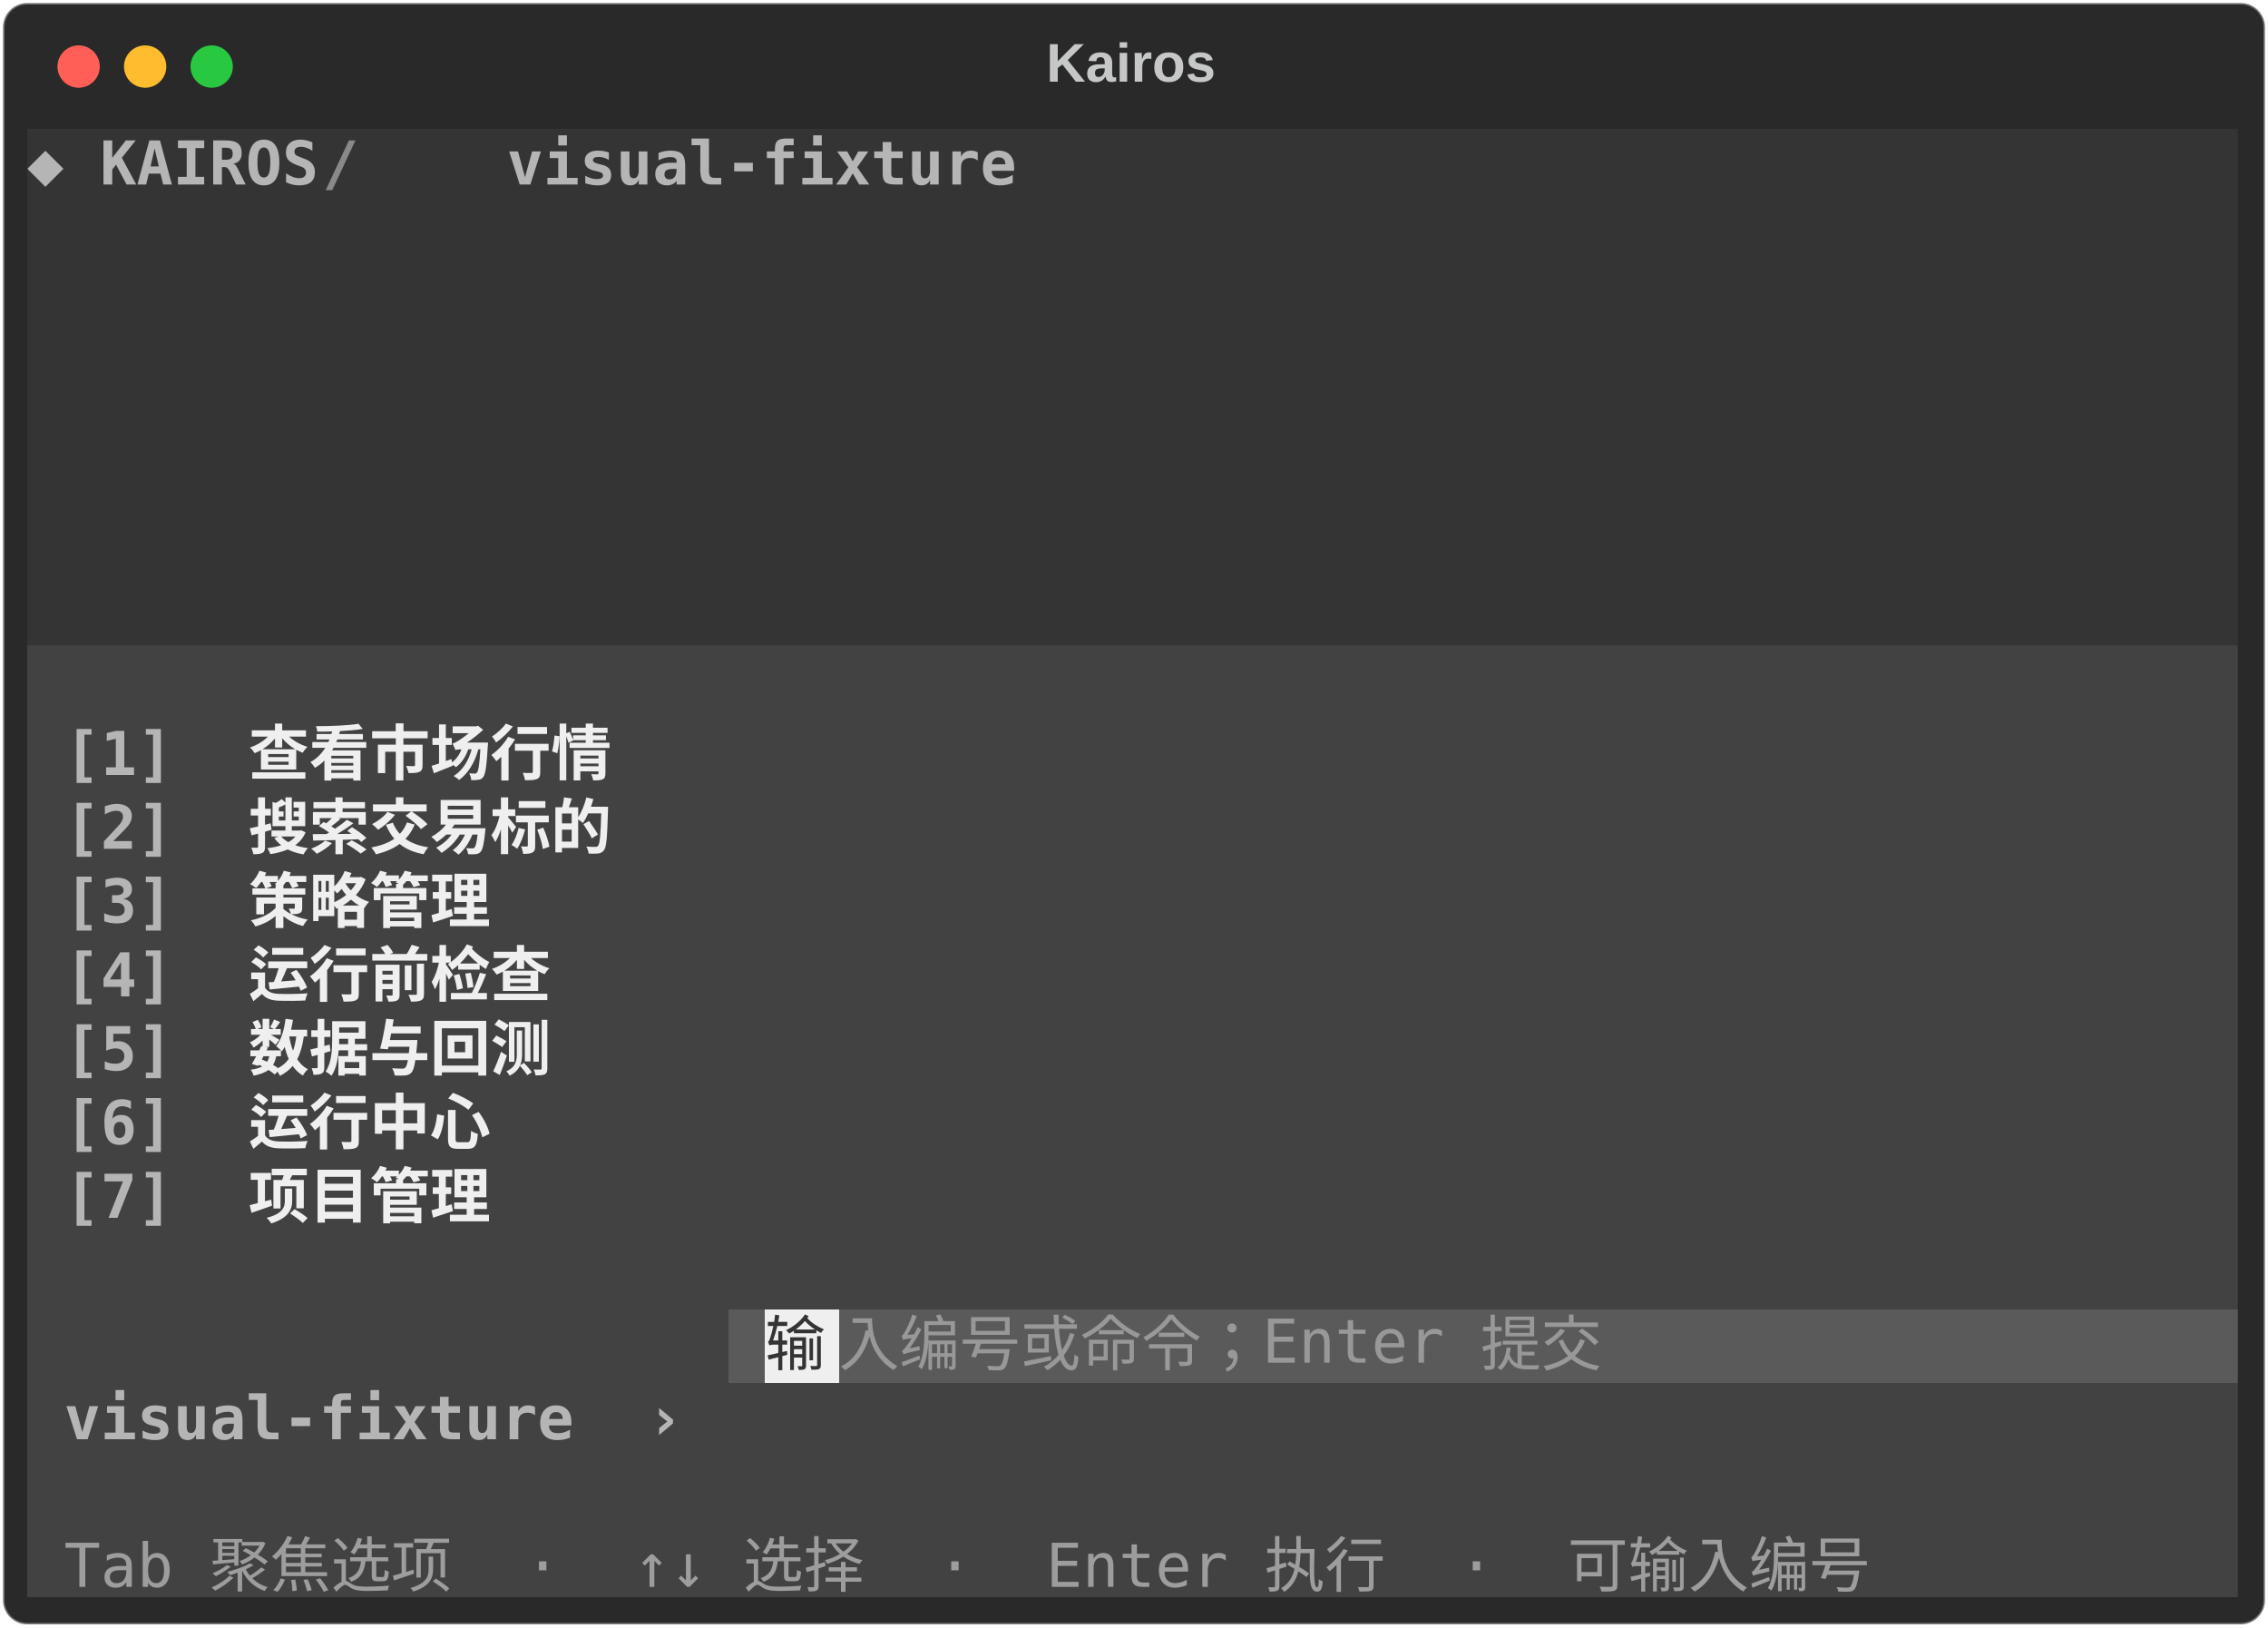
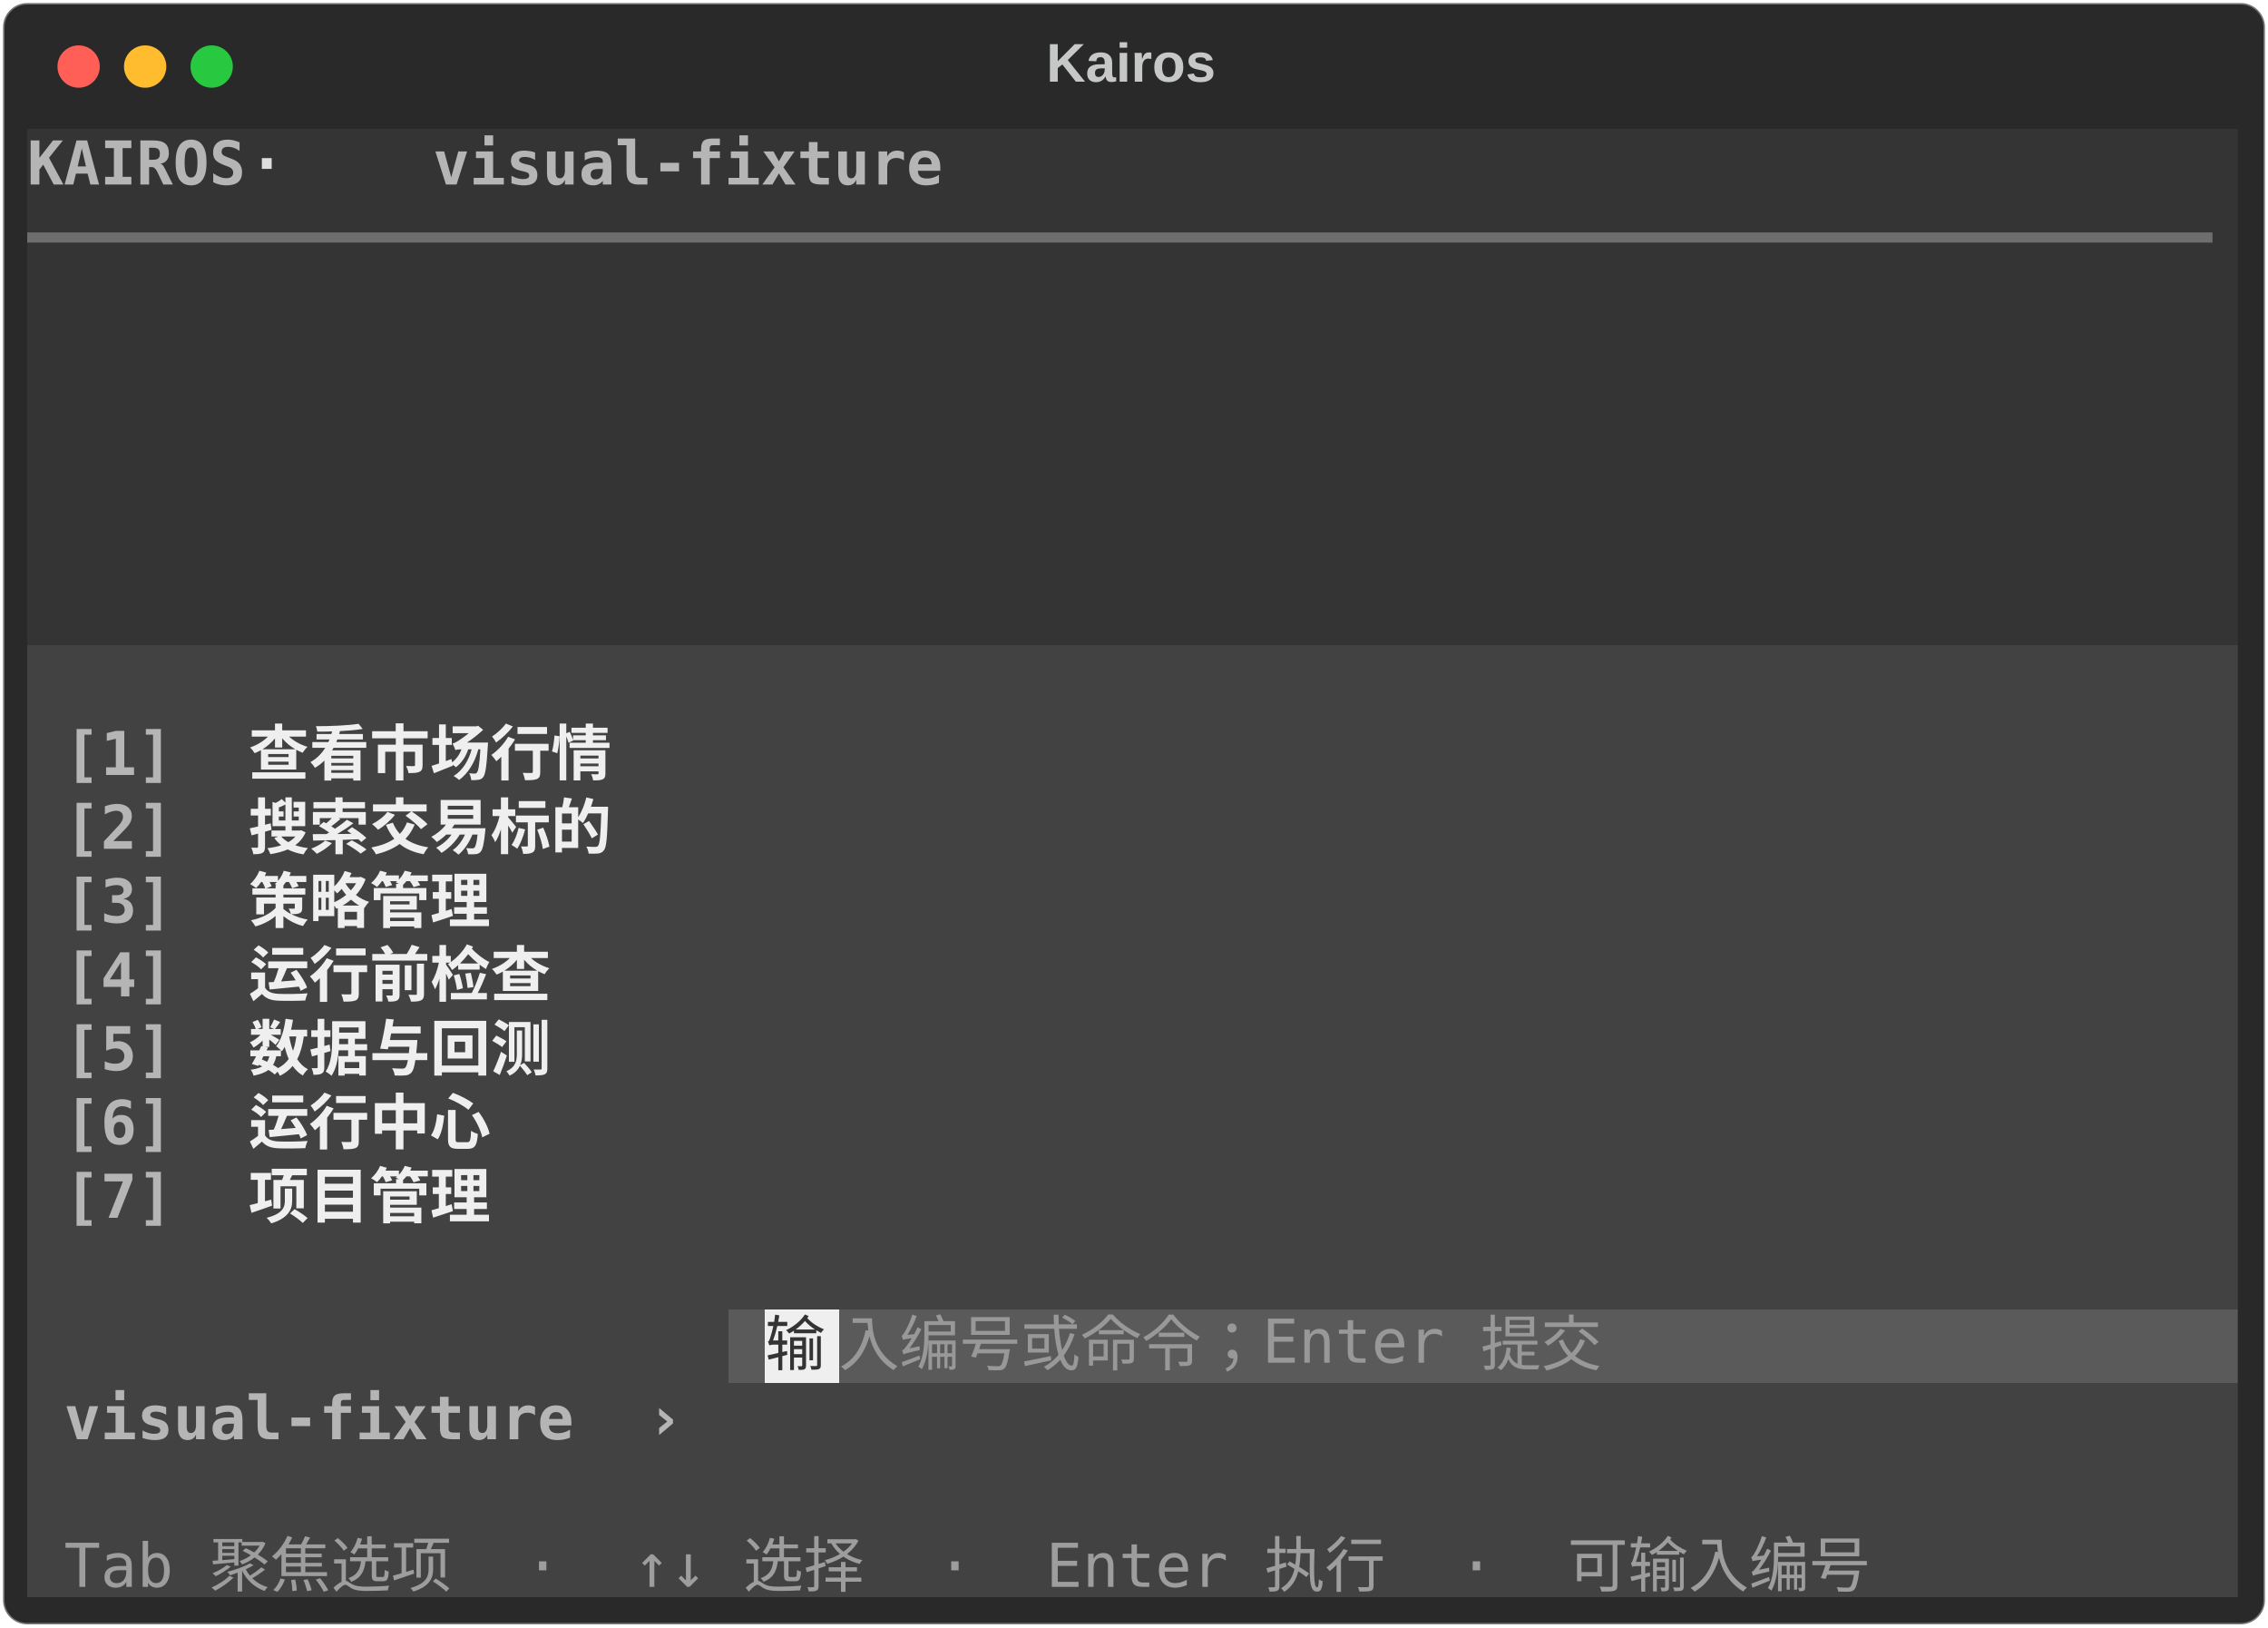
<svg xmlns="http://www.w3.org/2000/svg" class="rich-terminal" viewBox="0 0 750 538.0">
  <style>

    @font-face {
        font-family: "Fira Code";
        src: local("FiraCode-Regular"),
                url("https://cdnjs.cloudflare.com/ajax/libs/firacode/6.2.0/woff2/FiraCode-Regular.woff2") format("woff2"),
                url("https://cdnjs.cloudflare.com/ajax/libs/firacode/6.2.0/woff/FiraCode-Regular.woff") format("woff");
        font-style: normal;
        font-weight: 400;
    }
    @font-face {
        font-family: "Fira Code";
        src: local("FiraCode-Bold"),
                url("https://cdnjs.cloudflare.com/ajax/libs/firacode/6.2.0/woff2/FiraCode-Bold.woff2") format("woff2"),
                url("https://cdnjs.cloudflare.com/ajax/libs/firacode/6.2.0/woff/FiraCode-Bold.woff") format("woff");
        font-style: bold;
        font-weight: 700;
    }

    .terminal-matrix {
        font-family: Fira Code, monospace;
        font-size: 20px;
        line-height: 24.4px;
        font-variant-east-asian: full-width;
    }

    .terminal-title {
        font-size: 18px;
        font-weight: bold;
        font-family: arial;
    }

    .terminal-r1 { fill: #b5b5b5;font-weight: bold }
- .terminal-r2 { fill: #898989;font-weight: bold }
+ .terminal-r2 { fill: #dedede;font-weight: bold }
.terminal-r3 { fill: #c5c8c6 }
- .terminal-r4 { fill: #343434 }
+ .terminal-r4 { fill: #6e6e6e }
.terminal-r5 { fill: #efefef }
.terminal-r6 { fill: #efefef;font-weight: bold }
.terminal-r7 { fill: #424242 }
- .terminal-r8 { fill: #989898 }
- .terminal-r9 { fill: #9d9d9d }
+ .terminal-r8 { fill: #343434 }
+ .terminal-r9 { fill: #989898 }
+ .terminal-r10 { fill: #9d9d9d }
    </style>
  <defs>
    <clipPath id="terminal-clip-terminal">
      <rect x="0" y="0" width="731.0" height="487.0" />
    </clipPath>
    <clipPath id="terminal-line-0">
      <rect x="0" y="1.5" width="732" height="24.65" />
    </clipPath>
    <clipPath id="terminal-line-1">
      <rect x="0" y="25.9" width="732" height="24.65" />
    </clipPath>
    <clipPath id="terminal-line-2">
      <rect x="0" y="50.3" width="732" height="24.65" />
    </clipPath>
    <clipPath id="terminal-line-3">
      <rect x="0" y="74.7" width="732" height="24.65" />
    </clipPath>
    <clipPath id="terminal-line-4">
      <rect x="0" y="99.1" width="732" height="24.65" />
    </clipPath>
    <clipPath id="terminal-line-5">
      <rect x="0" y="123.5" width="732" height="24.65" />
    </clipPath>
    <clipPath id="terminal-line-6">
      <rect x="0" y="147.9" width="732" height="24.65" />
    </clipPath>
    <clipPath id="terminal-line-7">
      <rect x="0" y="172.3" width="732" height="24.65" />
    </clipPath>
    <clipPath id="terminal-line-8">
      <rect x="0" y="196.7" width="732" height="24.65" />
    </clipPath>
    <clipPath id="terminal-line-9">
      <rect x="0" y="221.1" width="732" height="24.65" />
    </clipPath>
    <clipPath id="terminal-line-10">
      <rect x="0" y="245.5" width="732" height="24.65" />
    </clipPath>
    <clipPath id="terminal-line-11">
      <rect x="0" y="269.9" width="732" height="24.65" />
    </clipPath>
    <clipPath id="terminal-line-12">
      <rect x="0" y="294.3" width="732" height="24.65" />
    </clipPath>
    <clipPath id="terminal-line-13">
      <rect x="0" y="318.7" width="732" height="24.65" />
    </clipPath>
    <clipPath id="terminal-line-14">
      <rect x="0" y="343.1" width="732" height="24.65" />
    </clipPath>
    <clipPath id="terminal-line-15">
      <rect x="0" y="367.5" width="732" height="24.65" />
    </clipPath>
    <clipPath id="terminal-line-16">
      <rect x="0" y="391.9" width="732" height="24.65" />
    </clipPath>
    <clipPath id="terminal-line-17">
      <rect x="0" y="416.3" width="732" height="24.65" />
    </clipPath>
    <clipPath id="terminal-line-18">
      <rect x="0" y="440.7" width="732" height="24.65" />
    </clipPath>
  </defs>
  <rect fill="#292929" stroke="rgba(255,255,255,0.35)" stroke-width="1" x="1" y="1" width="748" height="536" rx="8" />
  <text class="terminal-title" fill="#c5c8c6" text-anchor="middle" x="374" y="27">Kairos</text>
  <g transform="translate(26,22)">
    <circle cx="0" cy="0" r="7" fill="#ff5f57" />
    <circle cx="22" cy="0" r="7" fill="#febc2e" />
    <circle cx="44" cy="0" r="7" fill="#28c840" />
  </g>
  <g transform="translate(9, 41)" clip-path="url(#terminal-clip-terminal)">
-     <rect fill="#343434" x="0" y="1.5" width="97.6" height="24.65" shape-rendering="crispEdges" />
-     <rect fill="#343434" x="97.6" y="1.5" width="61" height="24.65" shape-rendering="crispEdges" />
-     <rect fill="#343434" x="158.6" y="1.5" width="170.8" height="24.65" shape-rendering="crispEdges" />
-     <rect fill="#343434" x="329.4" y="1.5" width="402.6" height="24.65" shape-rendering="crispEdges" />
+     <rect fill="#343434" x="0" y="1.5" width="73.2" height="24.65" shape-rendering="crispEdges" />
+     <rect fill="#343434" x="73.2" y="1.5" width="61" height="24.65" shape-rendering="crispEdges" />
+     <rect fill="#343434" x="134.2" y="1.5" width="170.8" height="24.65" shape-rendering="crispEdges" />
+     <rect fill="#343434" x="305" y="1.5" width="427" height="24.65" shape-rendering="crispEdges" />
    <rect fill="#343434" x="0" y="25.9" width="732" height="24.65" shape-rendering="crispEdges" />
    <rect fill="#343434" x="0" y="50.3" width="732" height="24.65" shape-rendering="crispEdges" />
    <rect fill="#343434" x="0" y="74.7" width="732" height="24.65" shape-rendering="crispEdges" />
    <rect fill="#343434" x="0" y="99.1" width="732" height="24.65" shape-rendering="crispEdges" />
    <rect fill="#343434" x="0" y="123.5" width="732" height="24.65" shape-rendering="crispEdges" />
    <rect fill="#343434" x="0" y="147.9" width="732" height="24.65" shape-rendering="crispEdges" />
    <rect fill="#424242" x="0" y="172.3" width="732" height="24.65" shape-rendering="crispEdges" />
    <rect fill="#424242" x="0" y="196.7" width="12.2" height="24.65" shape-rendering="crispEdges" />
    <rect fill="#424242" x="12.2" y="196.7" width="61" height="24.65" shape-rendering="crispEdges" />
    <rect fill="#424242" x="73.2" y="196.7" width="146.4" height="24.65" shape-rendering="crispEdges" />
    <rect fill="#424242" x="219.6" y="196.7" width="512.4" height="24.65" shape-rendering="crispEdges" />
    <rect fill="#424242" x="0" y="221.1" width="12.2" height="24.65" shape-rendering="crispEdges" />
    <rect fill="#424242" x="12.2" y="221.1" width="61" height="24.65" shape-rendering="crispEdges" />
    <rect fill="#424242" x="73.2" y="221.1" width="146.4" height="24.65" shape-rendering="crispEdges" />
    <rect fill="#424242" x="219.6" y="221.1" width="512.4" height="24.65" shape-rendering="crispEdges" />
    <rect fill="#424242" x="0" y="245.5" width="12.2" height="24.65" shape-rendering="crispEdges" />
    <rect fill="#424242" x="12.2" y="245.5" width="61" height="24.65" shape-rendering="crispEdges" />
    <rect fill="#424242" x="73.2" y="245.5" width="97.6" height="24.65" shape-rendering="crispEdges" />
    <rect fill="#424242" x="170.8" y="245.5" width="561.2" height="24.65" shape-rendering="crispEdges" />
    <rect fill="#424242" x="0" y="269.9" width="12.2" height="24.65" shape-rendering="crispEdges" />
    <rect fill="#424242" x="12.2" y="269.9" width="61" height="24.65" shape-rendering="crispEdges" />
    <rect fill="#424242" x="73.2" y="269.9" width="122" height="24.65" shape-rendering="crispEdges" />
    <rect fill="#424242" x="195.2" y="269.9" width="536.8" height="24.65" shape-rendering="crispEdges" />
    <rect fill="#424242" x="0" y="294.3" width="12.2" height="24.65" shape-rendering="crispEdges" />
    <rect fill="#424242" x="12.2" y="294.3" width="61" height="24.65" shape-rendering="crispEdges" />
    <rect fill="#424242" x="73.2" y="294.3" width="122" height="24.65" shape-rendering="crispEdges" />
    <rect fill="#424242" x="195.2" y="294.3" width="536.8" height="24.65" shape-rendering="crispEdges" />
    <rect fill="#424242" x="0" y="318.7" width="12.2" height="24.65" shape-rendering="crispEdges" />
    <rect fill="#424242" x="12.2" y="318.7" width="61" height="24.65" shape-rendering="crispEdges" />
    <rect fill="#424242" x="73.2" y="318.7" width="97.6" height="24.65" shape-rendering="crispEdges" />
    <rect fill="#424242" x="170.8" y="318.7" width="561.2" height="24.65" shape-rendering="crispEdges" />
    <rect fill="#424242" x="0" y="343.1" width="12.2" height="24.65" shape-rendering="crispEdges" />
    <rect fill="#424242" x="12.2" y="343.1" width="61" height="24.65" shape-rendering="crispEdges" />
    <rect fill="#424242" x="73.2" y="343.1" width="97.6" height="24.65" shape-rendering="crispEdges" />
    <rect fill="#424242" x="170.8" y="343.1" width="561.2" height="24.65" shape-rendering="crispEdges" />
    <rect fill="#424242" x="0" y="367.5" width="732" height="24.65" shape-rendering="crispEdges" />
    <rect fill="#424242" x="0" y="391.9" width="12.2" height="24.65" shape-rendering="crispEdges" />
    <rect fill="#424242" x="12.2" y="391.9" width="207.4" height="24.65" shape-rendering="crispEdges" />
    <rect fill="#424242" x="219.6" y="391.9" width="12.2" height="24.65" shape-rendering="crispEdges" />
    <rect fill="#5a5a5a" x="231.8" y="391.9" width="12.2" height="24.65" shape-rendering="crispEdges" />
    <rect fill="#efefef" x="244" y="391.9" width="24.4" height="24.65" shape-rendering="crispEdges" />
    <rect fill="#5a5a5a" x="268.4" y="391.9" width="292.8" height="24.65" shape-rendering="crispEdges" />
    <rect fill="#5a5a5a" x="561.2" y="391.9" width="158.6" height="24.65" shape-rendering="crispEdges" />
    <rect fill="#5a5a5a" x="719.8" y="391.9" width="12.2" height="24.65" shape-rendering="crispEdges" />
    <rect fill="#424242" x="0" y="416.3" width="12.2" height="24.65" shape-rendering="crispEdges" />
    <rect fill="#424242" x="12.2" y="416.3" width="207.4" height="24.65" shape-rendering="crispEdges" />
    <rect fill="#424242" x="219.6" y="416.3" width="512.4" height="24.65" shape-rendering="crispEdges" />
    <rect fill="#424242" x="0" y="440.7" width="12.2" height="24.65" shape-rendering="crispEdges" />
    <rect fill="#424242" x="12.2" y="440.7" width="207.4" height="24.65" shape-rendering="crispEdges" />
    <rect fill="#424242" x="219.6" y="440.7" width="512.4" height="24.65" shape-rendering="crispEdges" />
    <rect fill="#424242" x="0" y="465.1" width="12.2" height="24.65" shape-rendering="crispEdges" />
    <rect fill="#424242" x="12.2" y="465.1" width="658.8" height="24.65" shape-rendering="crispEdges" />
    <rect fill="#424242" x="671" y="465.1" width="61" height="24.65" shape-rendering="crispEdges" />
    <g class="terminal-matrix">
-       <text class="terminal-r1" x="0" y="20" textLength="97.6" clip-path="url(#terminal-line-0)">◆ KAIROS</text>
-       <text class="terminal-r2" x="97.6" y="20" textLength="61" clip-path="url(#terminal-line-0)">  /  </text>
-       <text class="terminal-r1" x="158.6" y="20" textLength="170.8" clip-path="url(#terminal-line-0)">visual-fixture</text>
+       <text class="terminal-r1" x="0" y="20" textLength="73.2" clip-path="url(#terminal-line-0)">KAIROS</text>
+       <text class="terminal-r2" x="73.2" y="20" textLength="61" clip-path="url(#terminal-line-0)">  ·  </text>
+       <text class="terminal-r1" x="134.2" y="20" textLength="170.8" clip-path="url(#terminal-line-0)">visual-fixture</text>
      <text class="terminal-r3" x="732" y="20" textLength="12.2" clip-path="url(#terminal-line-0)">
</text>
-       <text class="terminal-r4" x="0" y="44.4" textLength="732" clip-path="url(#terminal-line-1)">────────────────────────────────────────────────────────────</text>
+       <text class="terminal-r4" x="0" y="44.4" textLength="732" clip-path="url(#terminal-line-1)">━━━━━━━━━━━━━━━━━━━━━━━━━━━━━━━━━━━━━━━━━━━━━━━━━━━━━━━━━━━━</text>
      <text class="terminal-r3" x="732" y="44.4" textLength="12.2" clip-path="url(#terminal-line-1)">
</text>
      <text class="terminal-r3" x="732" y="68.8" textLength="12.2" clip-path="url(#terminal-line-2)">
</text>
      <text class="terminal-r3" x="732" y="93.2" textLength="12.2" clip-path="url(#terminal-line-3)">
</text>
      <text class="terminal-r3" x="732" y="117.6" textLength="12.2" clip-path="url(#terminal-line-4)">
</text>
      <text class="terminal-r3" x="732" y="142" textLength="12.2" clip-path="url(#terminal-line-5)">
</text>
      <text class="terminal-r3" x="732" y="166.4" textLength="12.2" clip-path="url(#terminal-line-6)">
</text>
      <text class="terminal-r3" x="732" y="190.8" textLength="12.2" clip-path="url(#terminal-line-7)">
</text>
      <text class="terminal-r1" x="12.2" y="215.2" textLength="61" clip-path="url(#terminal-line-8)">[1]  </text>
      <text class="terminal-r6" x="73.2" y="215.2" textLength="73.2" clip-path="url(#terminal-line-8)">查看市场行情</text>
      <text class="terminal-r3" x="732" y="215.2" textLength="12.2" clip-path="url(#terminal-line-8)">
</text>
      <text class="terminal-r1" x="12.2" y="239.6" textLength="61" clip-path="url(#terminal-line-9)">[2]  </text>
      <text class="terminal-r6" x="73.2" y="239.6" textLength="73.2" clip-path="url(#terminal-line-9)">搜索交易标的</text>
      <text class="terminal-r3" x="732" y="239.6" textLength="12.2" clip-path="url(#terminal-line-9)">
</text>
      <text class="terminal-r1" x="12.2" y="264" textLength="61" clip-path="url(#terminal-line-10)">[3]  </text>
      <text class="terminal-r6" x="73.2" y="264" textLength="48.8" clip-path="url(#terminal-line-10)">策略管理</text>
      <text class="terminal-r3" x="732" y="264" textLength="12.2" clip-path="url(#terminal-line-10)">
</text>
      <text class="terminal-r1" x="12.2" y="288.4" textLength="61" clip-path="url(#terminal-line-11)">[4]  </text>
      <text class="terminal-r6" x="73.2" y="288.4" textLength="61" clip-path="url(#terminal-line-11)">运行前检查</text>
      <text class="terminal-r3" x="732" y="288.4" textLength="12.2" clip-path="url(#terminal-line-11)">
</text>
      <text class="terminal-r1" x="12.2" y="312.8" textLength="61" clip-path="url(#terminal-line-12)">[5]  </text>
      <text class="terminal-r6" x="73.2" y="312.8" textLength="61" clip-path="url(#terminal-line-12)">数据与回测</text>
      <text class="terminal-r3" x="732" y="312.8" textLength="12.2" clip-path="url(#terminal-line-12)">
</text>
      <text class="terminal-r1" x="12.2" y="337.2" textLength="61" clip-path="url(#terminal-line-13)">[6]  </text>
      <text class="terminal-r6" x="73.2" y="337.2" textLength="48.8" clip-path="url(#terminal-line-13)">运行中心</text>
      <text class="terminal-r3" x="732" y="337.2" textLength="12.2" clip-path="url(#terminal-line-13)">
</text>
      <text class="terminal-r1" x="12.2" y="361.6" textLength="61" clip-path="url(#terminal-line-14)">[7]  </text>
      <text class="terminal-r6" x="73.2" y="361.6" textLength="48.8" clip-path="url(#terminal-line-14)">项目管理</text>
      <text class="terminal-r3" x="732" y="361.6" textLength="12.2" clip-path="url(#terminal-line-14)">
</text>
      <text class="terminal-r7" x="0" y="386" textLength="732" clip-path="url(#terminal-line-15)">────────────────────────────────────────────────────────────</text>
      <text class="terminal-r3" x="732" y="386" textLength="12.2" clip-path="url(#terminal-line-15)">
</text>
-       <text class="terminal-r4" x="244" y="410.4" textLength="12.2" clip-path="url(#terminal-line-16)">输</text>
-       <text class="terminal-r8" x="268.4" y="410.4" textLength="183" clip-path="url(#terminal-line-16)">入编号或命令；Enter 提交</text>
+       <text class="terminal-r8" x="244" y="410.4" textLength="12.2" clip-path="url(#terminal-line-16)">输</text>
+       <text class="terminal-r9" x="268.4" y="410.4" textLength="183" clip-path="url(#terminal-line-16)">入编号或命令；Enter 提交</text>
      <text class="terminal-r3" x="732" y="410.4" textLength="12.2" clip-path="url(#terminal-line-16)">
</text>
      <text class="terminal-r1" x="12.2" y="434.8" textLength="207.4" clip-path="url(#terminal-line-17)">visual-fixture  ›</text>
      <text class="terminal-r3" x="732" y="434.8" textLength="12.2" clip-path="url(#terminal-line-17)">
</text>
      <text class="terminal-r3" x="732" y="459.2" textLength="12.2" clip-path="url(#terminal-line-18)">
</text>
-       <text class="terminal-r9" x="12.2" y="483.6" textLength="500.2" clip-path="url(#terminal-line-19)">Tab 聚焦选项  ·  ↑↓ 选择  ·  Enter 执行  ·  可输入编号</text>
+       <text class="terminal-r10" x="12.2" y="483.6" textLength="500.2" clip-path="url(#terminal-line-19)">Tab 聚焦选项  ·  ↑↓ 选择  ·  Enter 执行  ·  可输入编号</text>
    </g>
  </g>
</svg>
